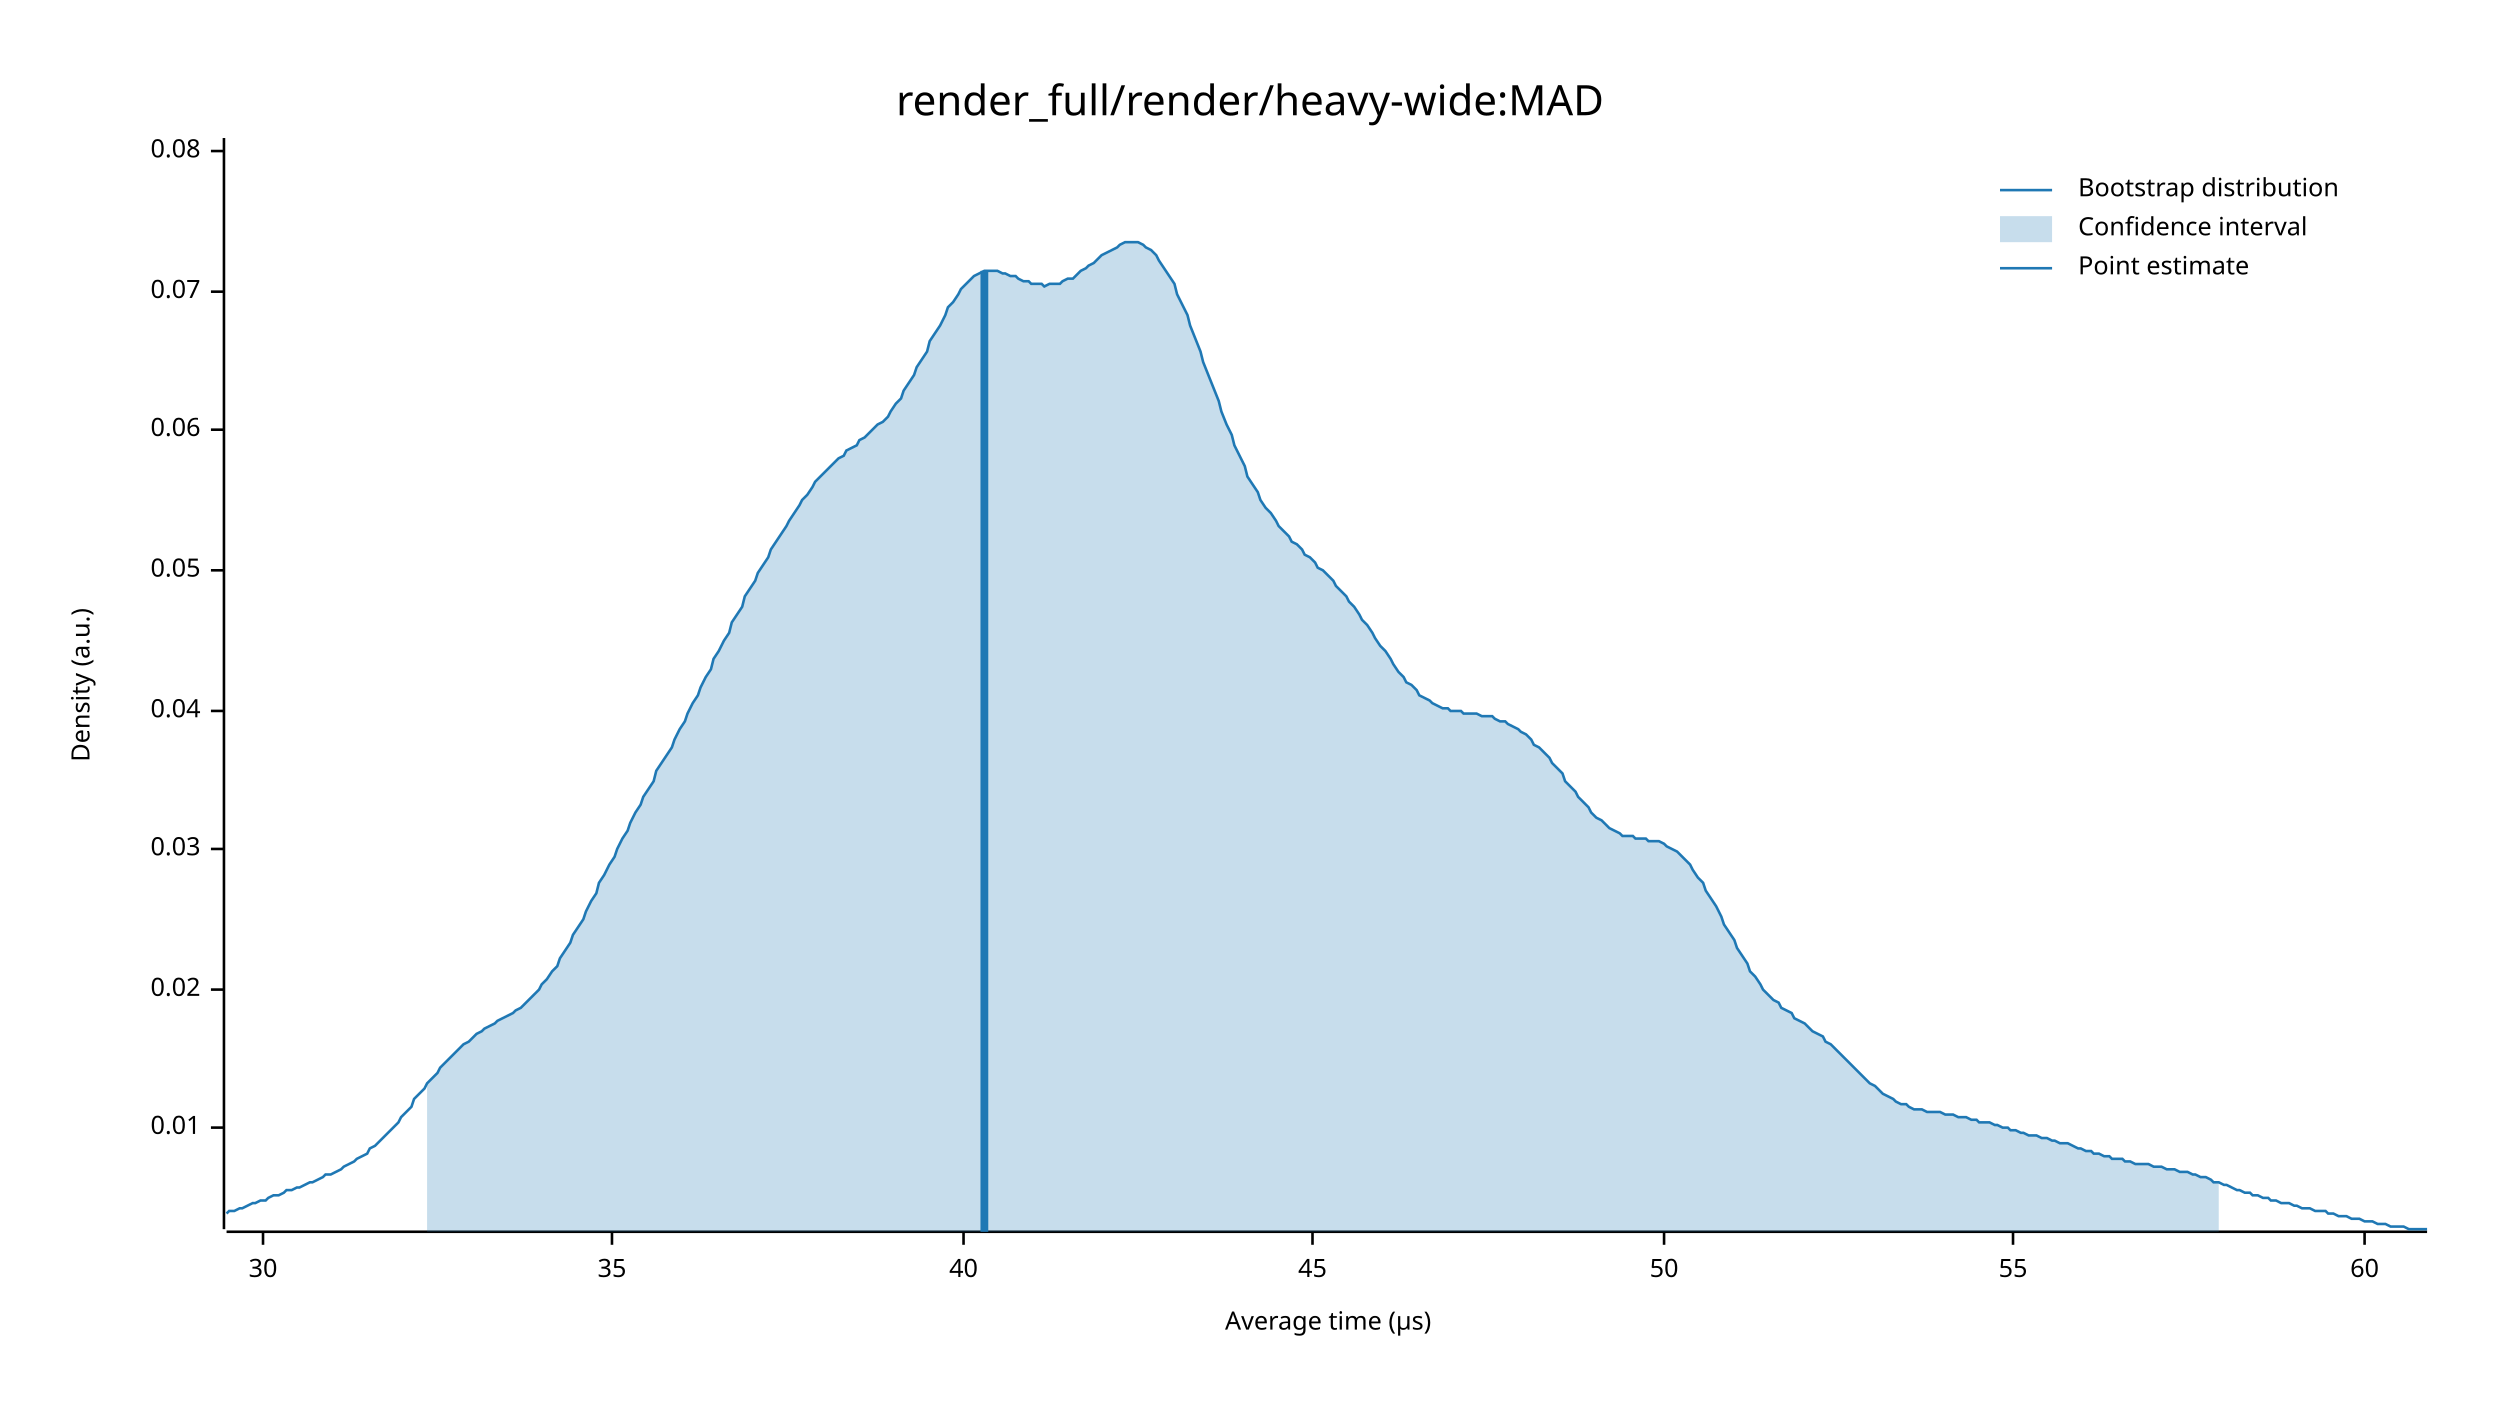
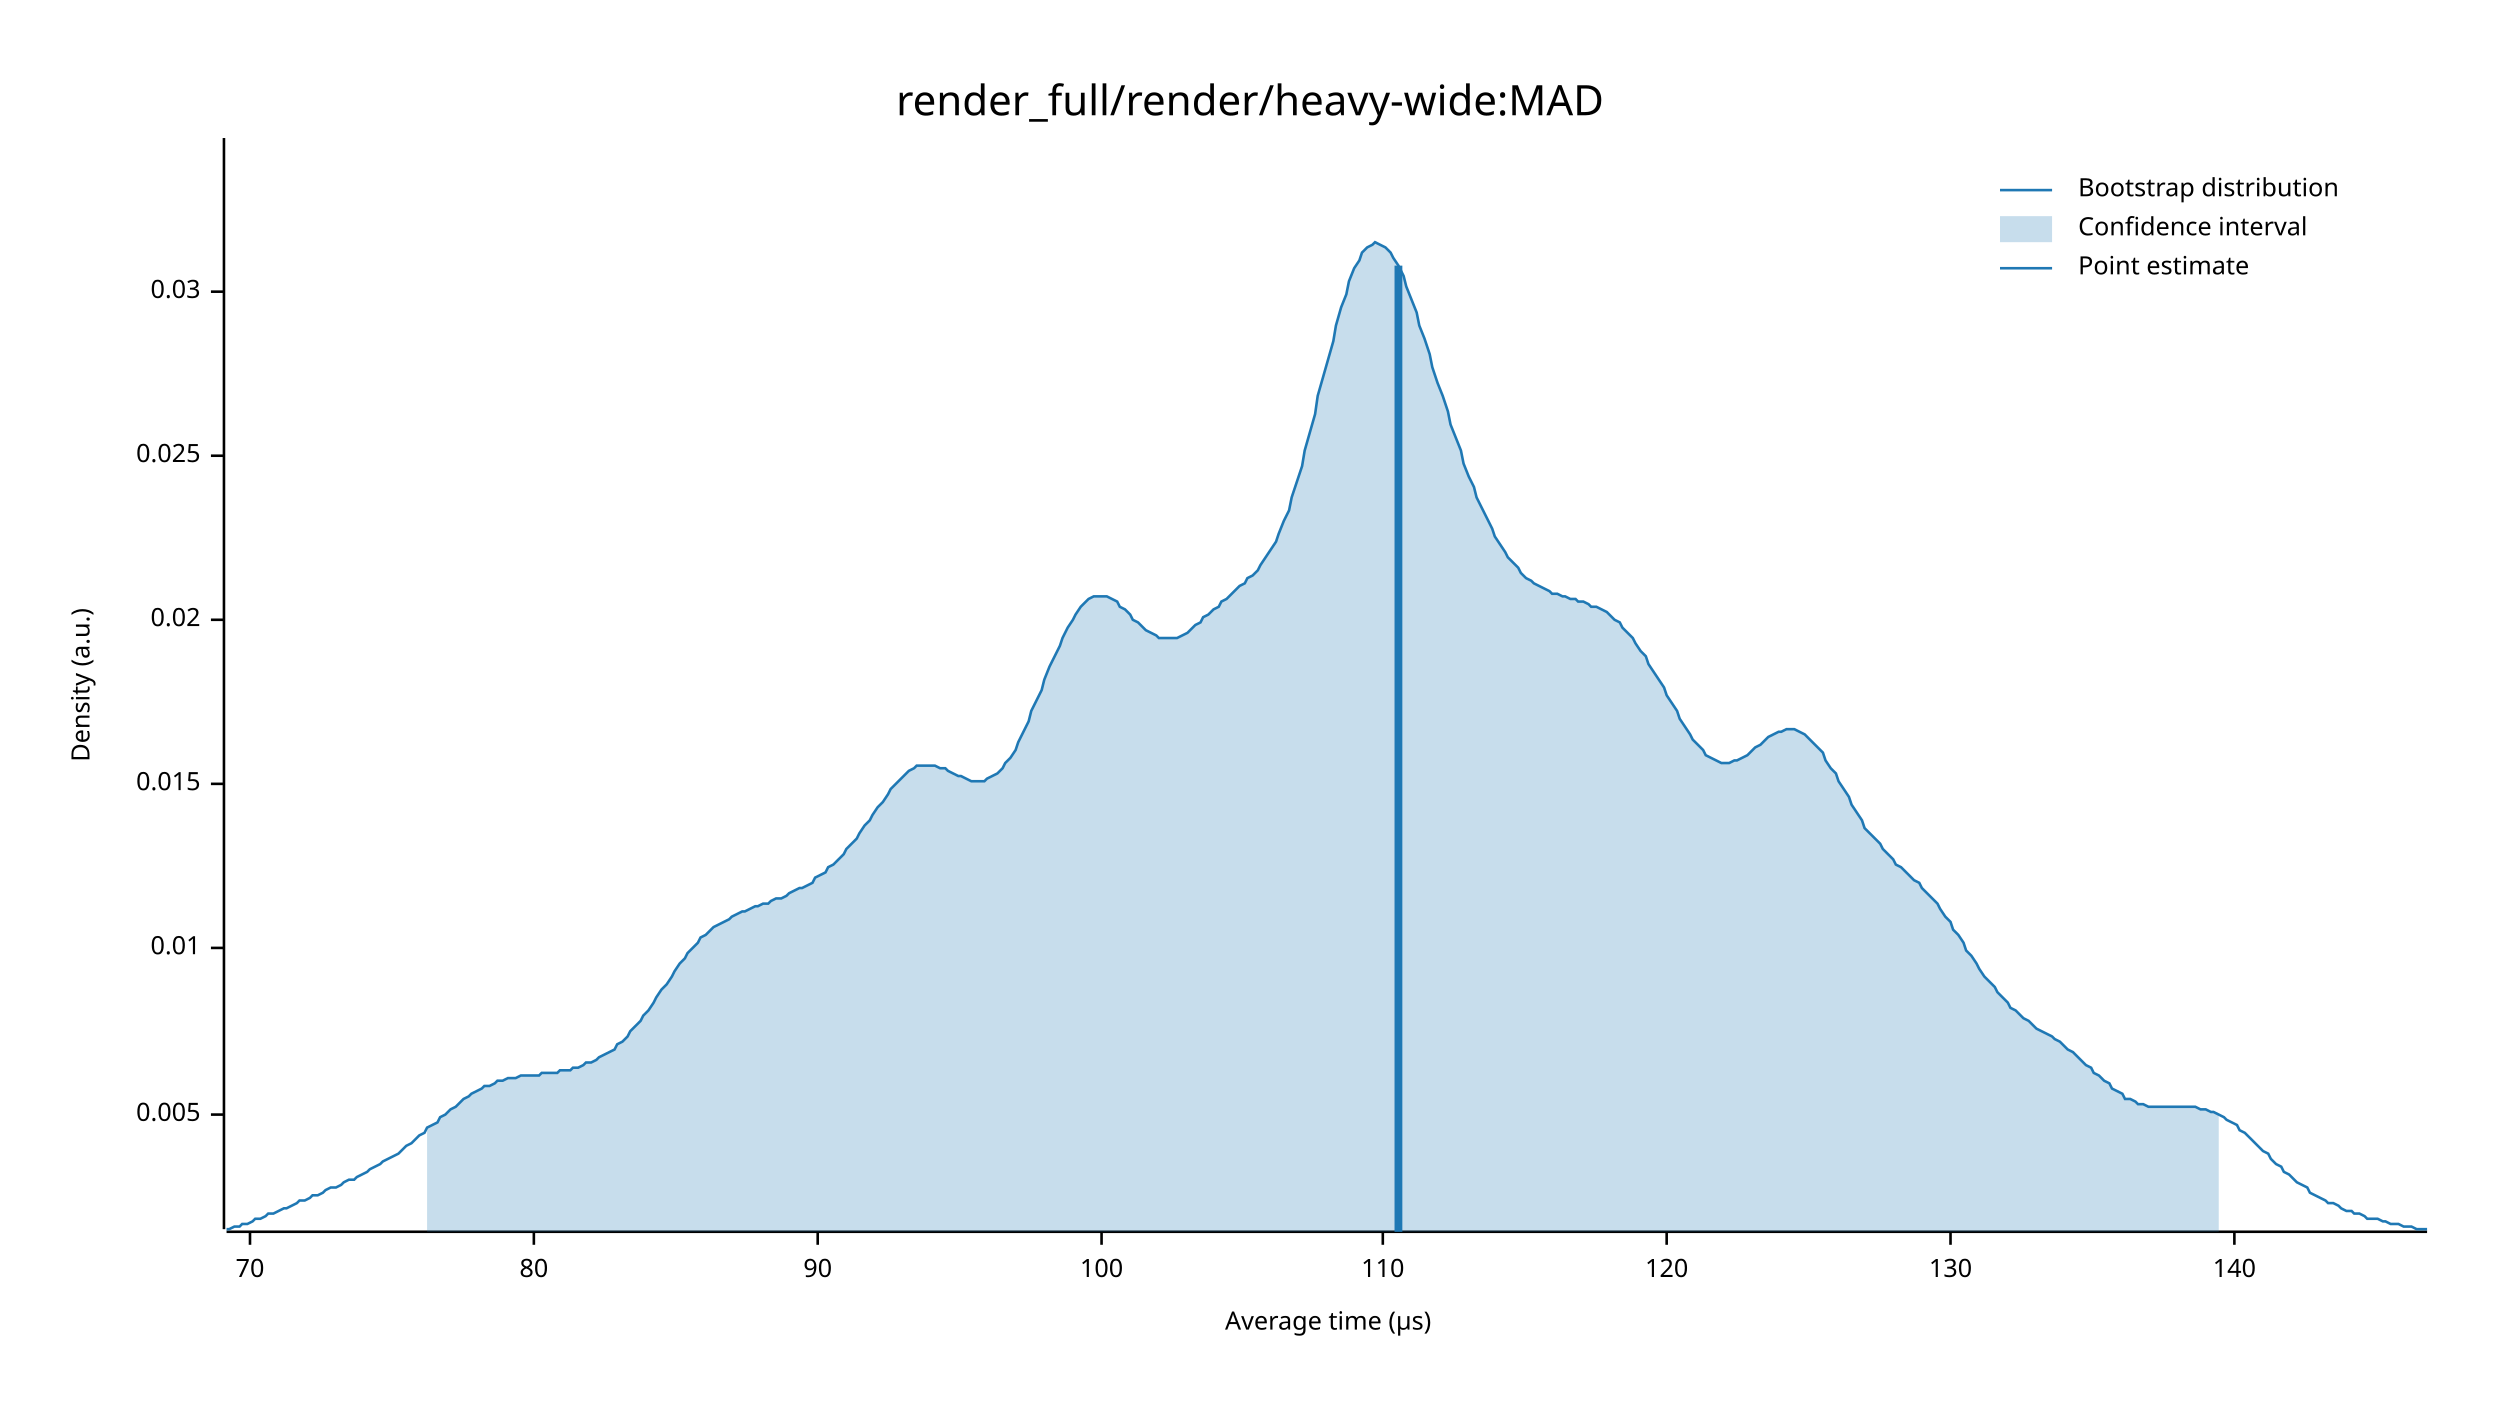
<svg xmlns="http://www.w3.org/2000/svg" width="960" height="540" viewBox="0 0 960 540">
  <text x="480" y="32" dy="0.76em" text-anchor="middle" font-family="sans-serif" font-size="16.129" opacity="1" fill="#000000">
render_full/render/heavy-wide:MAD
</text>
  <text x="27" y="263" dy="0.76em" text-anchor="middle" font-family="sans-serif" font-size="9.677" opacity="1" fill="#000000" transform="rotate(270, 27, 263)">
Density (a.u.)
</text>
  <text x="510" y="513" dy="-0.5ex" text-anchor="middle" font-family="sans-serif" font-size="9.677" opacity="1" fill="#000000">
Average time (µs)
</text>
  <polyline fill="none" opacity="1" stroke="#000000" stroke-width="1" points="86,53 86,472 " />
-   <text x="77" y="433" dy="0.5ex" text-anchor="end" font-family="sans-serif" font-size="9.677" opacity="1" fill="#000000">
+   <text x="77" y="428" dy="0.5ex" text-anchor="end" font-family="sans-serif" font-size="9.677" opacity="1" fill="#000000">
+ 0.005
+ </text>
+   <polyline fill="none" opacity="1" stroke="#000000" stroke-width="1" points="81,428 86,428 " />
+   <text x="77" y="364" dy="0.5ex" text-anchor="end" font-family="sans-serif" font-size="9.677" opacity="1" fill="#000000">
0.01
</text>
-   <polyline fill="none" opacity="1" stroke="#000000" stroke-width="1" points="81,433 86,433 " />
-   <text x="77" y="380" dy="0.5ex" text-anchor="end" font-family="sans-serif" font-size="9.677" opacity="1" fill="#000000">
+   <polyline fill="none" opacity="1" stroke="#000000" stroke-width="1" points="81,364 86,364 " />
+   <text x="77" y="301" dy="0.5ex" text-anchor="end" font-family="sans-serif" font-size="9.677" opacity="1" fill="#000000">
+ 0.015
+ </text>
+   <polyline fill="none" opacity="1" stroke="#000000" stroke-width="1" points="81,301 86,301 " />
+   <text x="77" y="238" dy="0.5ex" text-anchor="end" font-family="sans-serif" font-size="9.677" opacity="1" fill="#000000">
0.02
</text>
-   <polyline fill="none" opacity="1" stroke="#000000" stroke-width="1" points="81,380 86,380 " />
-   <text x="77" y="326" dy="0.5ex" text-anchor="end" font-family="sans-serif" font-size="9.677" opacity="1" fill="#000000">
+   <polyline fill="none" opacity="1" stroke="#000000" stroke-width="1" points="81,238 86,238 " />
+   <text x="77" y="175" dy="0.5ex" text-anchor="end" font-family="sans-serif" font-size="9.677" opacity="1" fill="#000000">
+ 0.025
+ </text>
+   <polyline fill="none" opacity="1" stroke="#000000" stroke-width="1" points="81,175 86,175 " />
+   <text x="77" y="112" dy="0.5ex" text-anchor="end" font-family="sans-serif" font-size="9.677" opacity="1" fill="#000000">
0.03
</text>
-   <polyline fill="none" opacity="1" stroke="#000000" stroke-width="1" points="81,326 86,326 " />
-   <text x="77" y="273" dy="0.5ex" text-anchor="end" font-family="sans-serif" font-size="9.677" opacity="1" fill="#000000">
- 0.04
+   <polyline fill="none" opacity="1" stroke="#000000" stroke-width="1" points="81,112 86,112 " />
+   <polyline fill="none" opacity="1" stroke="#000000" stroke-width="1" points="87,473 932,473 " />
+   <text x="96" y="483" dy="0.76em" text-anchor="middle" font-family="sans-serif" font-size="9.677" opacity="1" fill="#000000">
+ 70
</text>
-   <polyline fill="none" opacity="1" stroke="#000000" stroke-width="1" points="81,273 86,273 " />
-   <text x="77" y="219" dy="0.5ex" text-anchor="end" font-family="sans-serif" font-size="9.677" opacity="1" fill="#000000">
- 0.05
+   <polyline fill="none" opacity="1" stroke="#000000" stroke-width="1" points="96,473 96,478 " />
+   <text x="205" y="483" dy="0.76em" text-anchor="middle" font-family="sans-serif" font-size="9.677" opacity="1" fill="#000000">
+ 80
</text>
-   <polyline fill="none" opacity="1" stroke="#000000" stroke-width="1" points="81,219 86,219 " />
-   <text x="77" y="165" dy="0.5ex" text-anchor="end" font-family="sans-serif" font-size="9.677" opacity="1" fill="#000000">
- 0.06
+   <polyline fill="none" opacity="1" stroke="#000000" stroke-width="1" points="205,473 205,478 " />
+   <text x="314" y="483" dy="0.76em" text-anchor="middle" font-family="sans-serif" font-size="9.677" opacity="1" fill="#000000">
+ 90
</text>
-   <polyline fill="none" opacity="1" stroke="#000000" stroke-width="1" points="81,165 86,165 " />
-   <text x="77" y="112" dy="0.5ex" text-anchor="end" font-family="sans-serif" font-size="9.677" opacity="1" fill="#000000">
- 0.07
+   <polyline fill="none" opacity="1" stroke="#000000" stroke-width="1" points="314,473 314,478 " />
+   <text x="423" y="483" dy="0.76em" text-anchor="middle" font-family="sans-serif" font-size="9.677" opacity="1" fill="#000000">
+ 100
</text>
-   <polyline fill="none" opacity="1" stroke="#000000" stroke-width="1" points="81,112 86,112 " />
-   <text x="77" y="58" dy="0.5ex" text-anchor="end" font-family="sans-serif" font-size="9.677" opacity="1" fill="#000000">
- 0.08
+   <polyline fill="none" opacity="1" stroke="#000000" stroke-width="1" points="423,473 423,478 " />
+   <text x="531" y="483" dy="0.76em" text-anchor="middle" font-family="sans-serif" font-size="9.677" opacity="1" fill="#000000">
+ 110
</text>
-   <polyline fill="none" opacity="1" stroke="#000000" stroke-width="1" points="81,58 86,58 " />
-   <polyline fill="none" opacity="1" stroke="#000000" stroke-width="1" points="87,473 932,473 " />
-   <text x="101" y="483" dy="0.76em" text-anchor="middle" font-family="sans-serif" font-size="9.677" opacity="1" fill="#000000">
- 30
+   <polyline fill="none" opacity="1" stroke="#000000" stroke-width="1" points="531,473 531,478 " />
+   <text x="640" y="483" dy="0.76em" text-anchor="middle" font-family="sans-serif" font-size="9.677" opacity="1" fill="#000000">
+ 120
</text>
-   <polyline fill="none" opacity="1" stroke="#000000" stroke-width="1" points="101,473 101,478 " />
-   <text x="235" y="483" dy="0.76em" text-anchor="middle" font-family="sans-serif" font-size="9.677" opacity="1" fill="#000000">
- 35
+   <polyline fill="none" opacity="1" stroke="#000000" stroke-width="1" points="640,473 640,478 " />
+   <text x="749" y="483" dy="0.76em" text-anchor="middle" font-family="sans-serif" font-size="9.677" opacity="1" fill="#000000">
+ 130
</text>
-   <polyline fill="none" opacity="1" stroke="#000000" stroke-width="1" points="235,473 235,478 " />
-   <text x="370" y="483" dy="0.76em" text-anchor="middle" font-family="sans-serif" font-size="9.677" opacity="1" fill="#000000">
- 40
+   <polyline fill="none" opacity="1" stroke="#000000" stroke-width="1" points="749,473 749,478 " />
+   <text x="858" y="483" dy="0.76em" text-anchor="middle" font-family="sans-serif" font-size="9.677" opacity="1" fill="#000000">
+ 140
</text>
-   <polyline fill="none" opacity="1" stroke="#000000" stroke-width="1" points="370,473 370,478 " />
-   <text x="504" y="483" dy="0.76em" text-anchor="middle" font-family="sans-serif" font-size="9.677" opacity="1" fill="#000000">
- 45
- </text>
-   <polyline fill="none" opacity="1" stroke="#000000" stroke-width="1" points="504,473 504,478 " />
-   <text x="639" y="483" dy="0.76em" text-anchor="middle" font-family="sans-serif" font-size="9.677" opacity="1" fill="#000000">
- 50
- </text>
-   <polyline fill="none" opacity="1" stroke="#000000" stroke-width="1" points="639,473 639,478 " />
-   <text x="773" y="483" dy="0.76em" text-anchor="middle" font-family="sans-serif" font-size="9.677" opacity="1" fill="#000000">
- 55
- </text>
-   <polyline fill="none" opacity="1" stroke="#000000" stroke-width="1" points="773,473 773,478 " />
-   <text x="908" y="483" dy="0.76em" text-anchor="middle" font-family="sans-serif" font-size="9.677" opacity="1" fill="#000000">
- 60
- </text>
-   <polyline fill="none" opacity="1" stroke="#000000" stroke-width="1" points="908,473 908,478 " />
-   <polyline fill="none" opacity="1" stroke="#1F78B4" stroke-width="1" points="87,466 88,465 90,465 92,464 93,464 95,463 97,462 98,462 100,461 102,461 103,460 105,459 107,459 109,458 110,457 112,457 114,456 115,456 117,455 119,454 120,454 122,453 124,452 125,451 127,451 129,450 131,449 132,448 134,447 136,446 137,445 139,444 141,443 142,441 144,440 146,438 147,437 149,435 151,433 153,431 154,429 156,427 158,425 159,422 161,420 163,418 164,416 166,414 168,412 169,410 171,408 173,406 175,404 176,403 178,401 180,400 181,399 183,397 185,396 186,395 188,394 190,393 191,392 193,391 195,390 197,389 198,388 200,387 202,385 203,384 205,382 207,380 208,378 210,376 212,373 214,371 215,368 217,365 219,362 220,359 222,356 224,353 225,350 227,346 229,343 230,339 232,336 234,332 236,329 237,326 239,322 241,319 242,316 244,312 246,309 247,306 249,303 251,300 252,296 254,293 256,290 258,287 259,284 261,280 263,277 264,274 266,270 268,267 269,264 271,260 273,257 274,253 276,250 278,246 280,243 281,239 283,236 285,233 286,229 288,226 290,223 291,220 293,217 295,214 296,211 298,208 300,205 302,202 303,200 305,197 307,194 308,192 310,190 312,187 313,185 315,183 317,181 318,180 320,178 322,176 324,175 325,173 327,172 329,171 330,169 332,168 334,166 335,165 337,163 339,162 341,160 342,158 344,155 346,153 347,150 349,147 351,144 352,141 354,138 356,135 357,131 359,128 361,125 363,121 364,118 366,116 368,113 369,111 371,109 373,107 374,106 376,105 378,104 379,104 381,104 383,104 385,105 386,105 388,106 390,106 391,107 393,108 395,108 396,109 398,109 400,109 401,110 403,109 405,109 407,109 408,108 410,107 412,107 413,106 415,104 417,103 418,102 420,101 422,99 423,98 425,97 427,96 429,95 430,94 432,93 434,93 435,93 437,93 439,94 440,95 442,96 444,98 445,100 447,103 449,106 451,109 452,113 454,117 456,121 457,125 459,130 461,135 462,139 464,144 466,149 468,154 469,158 471,163 473,167 474,171 476,175 478,179 479,183 481,186 483,189 484,192 486,195 488,197 490,200 491,202 493,204 495,206 496,208 498,209 500,211 501,213 503,214 505,216 506,218 508,219 510,221 512,223 513,225 515,227 517,229 518,231 520,233 522,236 523,238 525,240 527,243 528,245 530,248 532,250 534,253 535,255 537,258 539,260 540,262 542,263 544,265 545,267 547,268 549,269 550,270 552,271 554,272 556,272 557,273 559,273 561,273 562,274 564,274 566,274 567,274 569,275 571,275 573,275 574,276 576,277 578,277 579,278 581,279 583,280 584,281 586,282 588,284 589,286 591,287 593,289 595,291 596,293 598,295 600,297 601,300 603,302 605,304 606,306 608,308 610,310 611,312 613,314 615,315 617,317 618,318 620,319 622,320 623,321 625,321 627,321 628,322 630,322 632,322 633,323 635,323 637,323 639,324 640,325 642,326 644,327 645,328 647,330 649,332 650,334 652,337 654,339 655,342 657,345 659,348 661,352 662,355 664,358 666,361 667,364 669,367 671,370 672,373 674,375 676,378 677,380 679,382 681,384 683,385 684,387 686,388 688,389 689,391 691,392 693,393 694,394 696,396 698,397 700,398 701,400 703,401 705,403 706,404 708,406 710,408 711,409 713,411 715,413 716,414 718,416 720,417 722,419 723,420 725,421 727,422 728,423 730,424 732,424 733,425 735,426 737,426 738,426 740,427 742,427 744,427 745,427 747,428 749,428 750,428 752,429 754,429 755,429 757,430 759,430 760,431 762,431 764,431 766,432 767,432 769,433 771,433 772,434 774,434 776,435 777,435 779,436 781,436 782,436 784,437 786,437 788,438 789,438 791,439 793,439 794,439 796,440 798,441 799,441 801,442 803,442 804,443 806,443 808,444 810,444 811,445 813,445 815,445 816,446 818,446 820,447 821,447 823,447 825,447 827,448 828,448 830,448 832,449 833,449 835,449 837,450 838,450 840,450 842,451 843,451 845,452 847,452 849,453 850,454 852,454 854,455 855,455 857,456 859,457 860,457 862,458 864,458 865,459 867,459 869,460 871,460 872,461 874,461 876,462 877,462 879,462 881,463 882,463 884,464 886,464 887,464 889,465 891,465 893,465 894,466 896,466 898,467 899,467 901,467 903,468 904,468 906,468 908,469 909,469 911,469 913,470 915,470 916,470 918,471 920,471 921,471 923,471 925,472 926,472 928,472 930,472 932,472 " />
-   <polygon opacity="0.25" fill="#1F78B4" points="164,416 166,414 168,412 169,410 171,408 173,406 175,404 176,403 178,401 180,400 181,399 183,397 185,396 186,395 188,394 190,393 191,392 193,391 195,390 197,389 198,388 200,387 202,385 203,384 205,382 207,380 208,378 210,376 212,373 214,371 215,368 217,365 219,362 220,359 222,356 224,353 225,350 227,346 229,343 230,339 232,336 234,332 236,329 237,326 239,322 241,319 242,316 244,312 246,309 247,306 249,303 251,300 252,296 254,293 256,290 258,287 259,284 261,280 263,277 264,274 266,270 268,267 269,264 271,260 273,257 274,253 276,250 278,246 280,243 281,239 283,236 285,233 286,229 288,226 290,223 291,220 293,217 295,214 296,211 298,208 300,205 302,202 303,200 305,197 307,194 308,192 310,190 312,187 313,185 315,183 317,181 318,180 320,178 322,176 324,175 325,173 327,172 329,171 330,169 332,168 334,166 335,165 337,163 339,162 341,160 342,158 344,155 346,153 347,150 349,147 351,144 352,141 354,138 356,135 357,131 359,128 361,125 363,121 364,118 366,116 368,113 369,111 371,109 373,107 374,106 376,105 378,104 379,104 381,104 383,104 385,105 386,105 388,106 390,106 391,107 393,108 395,108 396,109 398,109 400,109 401,110 403,109 405,109 407,109 408,108 410,107 412,107 413,106 415,104 417,103 418,102 420,101 422,99 423,98 425,97 427,96 429,95 430,94 432,93 434,93 435,93 437,93 439,94 440,95 442,96 444,98 445,100 447,103 449,106 451,109 452,113 454,117 456,121 457,125 459,130 461,135 462,139 464,144 466,149 468,154 469,158 471,163 473,167 474,171 476,175 478,179 479,183 481,186 483,189 484,192 486,195 488,197 490,200 491,202 493,204 495,206 496,208 498,209 500,211 501,213 503,214 505,216 506,218 508,219 510,221 512,223 513,225 515,227 517,229 518,231 520,233 522,236 523,238 525,240 527,243 528,245 530,248 532,250 534,253 535,255 537,258 539,260 540,262 542,263 544,265 545,267 547,268 549,269 550,270 552,271 554,272 556,272 557,273 559,273 561,273 562,274 564,274 566,274 567,274 569,275 571,275 573,275 574,276 576,277 578,277 579,278 581,279 583,280 584,281 586,282 588,284 589,286 591,287 593,289 595,291 596,293 598,295 600,297 601,300 603,302 605,304 606,306 608,308 610,310 611,312 613,314 615,315 617,317 618,318 620,319 622,320 623,321 625,321 627,321 628,322 630,322 632,322 633,323 635,323 637,323 639,324 640,325 642,326 644,327 645,328 647,330 649,332 650,334 652,337 654,339 655,342 657,345 659,348 661,352 662,355 664,358 666,361 667,364 669,367 671,370 672,373 674,375 676,378 677,380 679,382 681,384 683,385 684,387 686,388 688,389 689,391 691,392 693,393 694,394 696,396 698,397 700,398 701,400 703,401 705,403 706,404 708,406 710,408 711,409 713,411 715,413 716,414 718,416 720,417 722,419 723,420 725,421 727,422 728,423 730,424 732,424 733,425 735,426 737,426 738,426 740,427 742,427 744,427 745,427 747,428 749,428 750,428 752,429 754,429 755,429 757,430 759,430 760,431 762,431 764,431 766,432 767,432 769,433 771,433 772,434 774,434 776,435 777,435 779,436 781,436 782,436 784,437 786,437 788,438 789,438 791,439 793,439 794,439 796,440 798,441 799,441 801,442 803,442 804,443 806,443 808,444 810,444 811,445 813,445 815,445 816,446 818,446 820,447 821,447 823,447 825,447 827,448 828,448 830,448 832,449 833,449 835,449 837,450 838,450 840,450 842,451 843,451 845,452 847,452 849,453 850,454 852,454 852,473 164,473 " />
-   <polyline fill="none" opacity="1" stroke="#1F78B4" stroke-width="3" points="378,473 378,104 " />
+   <polyline fill="none" opacity="1" stroke="#000000" stroke-width="1" points="858,473 858,478 " />
+   <polyline fill="none" opacity="1" stroke="#1F78B4" stroke-width="1" points="87,472 88,472 90,471 92,471 93,470 95,470 97,469 98,468 100,468 102,467 103,466 105,466 107,465 109,464 110,464 112,463 114,462 115,461 117,461 119,460 120,459 122,459 124,458 125,457 127,456 129,456 131,455 132,454 134,453 136,453 137,452 139,451 141,450 142,449 144,448 146,447 147,446 149,445 151,444 153,443 154,442 156,440 158,439 159,438 161,436 163,435 164,433 166,432 168,431 169,429 171,428 173,426 175,425 176,424 178,422 180,421 181,420 183,419 185,418 186,417 188,417 190,416 191,415 193,415 195,414 197,414 198,414 200,413 202,413 203,413 205,413 207,413 208,412 210,412 212,412 214,412 215,411 217,411 219,411 220,410 222,410 224,409 225,408 227,408 229,407 230,406 232,405 234,404 236,403 237,401 239,400 241,398 242,396 244,394 246,392 247,390 249,388 251,385 252,383 254,380 256,378 258,375 259,373 261,370 263,368 264,366 266,364 268,362 269,360 271,359 273,357 274,356 276,355 278,354 280,353 281,352 283,351 285,350 286,350 288,349 290,348 291,348 293,347 295,347 296,346 298,345 300,345 302,344 303,343 305,342 307,341 308,341 310,340 312,339 313,337 315,336 317,335 318,333 320,332 322,330 324,328 325,326 327,324 329,322 330,320 332,317 334,315 335,313 337,310 339,308 341,305 342,303 344,301 346,299 347,298 349,296 351,295 352,294 354,294 356,294 357,294 359,294 361,295 363,295 364,296 366,297 368,298 369,298 371,299 373,300 374,300 376,300 378,300 379,299 381,298 383,297 385,295 386,293 388,291 390,288 391,285 393,281 395,277 396,273 398,269 400,265 401,261 403,256 405,252 407,248 408,245 410,241 412,238 413,236 415,233 417,231 418,230 420,229 422,229 423,229 425,229 427,230 429,231 430,233 432,234 434,236 435,238 437,239 439,241 440,242 442,243 444,244 445,245 447,245 449,245 451,245 452,245 454,244 456,243 457,242 459,240 461,239 462,237 464,236 466,234 468,233 469,231 471,230 473,228 474,227 476,225 478,224 479,222 481,221 483,219 484,217 486,214 488,211 490,208 491,205 493,200 495,196 496,191 498,185 500,179 501,173 503,166 505,159 506,152 508,145 510,138 512,131 513,125 515,118 517,113 518,108 520,103 522,100 523,97 525,95 527,94 528,93 530,94 532,95 534,97 535,99 537,102 539,106 540,110 542,115 544,120 545,125 547,130 549,136 550,141 552,147 554,152 556,158 557,163 559,168 561,173 562,178 564,183 566,187 567,191 569,195 571,199 573,203 574,206 576,209 578,212 579,214 581,216 583,218 584,220 586,222 588,223 589,224 591,225 593,226 595,227 596,228 598,228 600,229 601,229 603,230 605,230 606,231 608,231 610,232 611,233 613,233 615,234 617,235 618,236 620,238 622,239 623,241 625,243 627,245 628,247 630,250 632,252 633,255 635,258 637,261 639,264 640,267 642,270 644,273 645,276 647,279 649,282 650,284 652,286 654,288 655,290 657,291 659,292 661,293 662,293 664,293 666,292 667,292 669,291 671,290 672,289 674,287 676,286 677,285 679,283 681,282 683,281 684,281 686,280 688,280 689,280 691,281 693,282 694,283 696,285 698,287 700,289 701,292 703,295 705,297 706,300 708,303 710,306 711,309 713,312 715,315 716,318 718,320 720,322 722,324 723,326 725,328 727,330 728,332 730,333 732,335 733,336 735,338 737,339 738,341 740,343 742,345 744,347 745,349 747,352 749,354 750,357 752,359 754,362 755,365 757,367 759,370 760,372 762,375 764,377 766,379 767,381 769,383 771,385 772,387 774,388 776,390 777,391 779,392 781,394 782,395 784,396 786,397 788,398 789,399 791,400 793,402 794,403 796,404 798,406 799,407 801,409 803,410 804,412 806,413 808,415 810,416 811,418 813,419 815,420 816,422 818,422 820,423 821,424 823,424 825,425 827,425 828,425 830,425 832,425 833,425 835,425 837,425 838,425 840,425 842,425 843,425 845,426 847,426 849,427 850,427 852,428 854,429 855,430 857,431 859,432 860,434 862,435 864,437 865,438 867,440 869,442 871,443 872,445 874,447 876,448 877,450 879,451 881,453 882,454 884,455 886,456 887,458 889,459 891,460 893,461 894,462 896,462 898,463 899,464 901,465 903,465 904,466 906,466 908,467 909,468 911,468 913,468 915,469 916,469 918,470 920,470 921,470 923,471 925,471 926,471 928,472 930,472 932,472 " />
+   <polygon opacity="0.25" fill="#1F78B4" points="164,433 166,432 168,431 169,429 171,428 173,426 175,425 176,424 178,422 180,421 181,420 183,419 185,418 186,417 188,417 190,416 191,415 193,415 195,414 197,414 198,414 200,413 202,413 203,413 205,413 207,413 208,412 210,412 212,412 214,412 215,411 217,411 219,411 220,410 222,410 224,409 225,408 227,408 229,407 230,406 232,405 234,404 236,403 237,401 239,400 241,398 242,396 244,394 246,392 247,390 249,388 251,385 252,383 254,380 256,378 258,375 259,373 261,370 263,368 264,366 266,364 268,362 269,360 271,359 273,357 274,356 276,355 278,354 280,353 281,352 283,351 285,350 286,350 288,349 290,348 291,348 293,347 295,347 296,346 298,345 300,345 302,344 303,343 305,342 307,341 308,341 310,340 312,339 313,337 315,336 317,335 318,333 320,332 322,330 324,328 325,326 327,324 329,322 330,320 332,317 334,315 335,313 337,310 339,308 341,305 342,303 344,301 346,299 347,298 349,296 351,295 352,294 354,294 356,294 357,294 359,294 361,295 363,295 364,296 366,297 368,298 369,298 371,299 373,300 374,300 376,300 378,300 379,299 381,298 383,297 385,295 386,293 388,291 390,288 391,285 393,281 395,277 396,273 398,269 400,265 401,261 403,256 405,252 407,248 408,245 410,241 412,238 413,236 415,233 417,231 418,230 420,229 422,229 423,229 425,229 427,230 429,231 430,233 432,234 434,236 435,238 437,239 439,241 440,242 442,243 444,244 445,245 447,245 449,245 451,245 452,245 454,244 456,243 457,242 459,240 461,239 462,237 464,236 466,234 468,233 469,231 471,230 473,228 474,227 476,225 478,224 479,222 481,221 483,219 484,217 486,214 488,211 490,208 491,205 493,200 495,196 496,191 498,185 500,179 501,173 503,166 505,159 506,152 508,145 510,138 512,131 513,125 515,118 517,113 518,108 520,103 522,100 523,97 525,95 527,94 528,93 530,94 532,95 534,97 535,99 537,102 539,106 540,110 542,115 544,120 545,125 547,130 549,136 550,141 552,147 554,152 556,158 557,163 559,168 561,173 562,178 564,183 566,187 567,191 569,195 571,199 573,203 574,206 576,209 578,212 579,214 581,216 583,218 584,220 586,222 588,223 589,224 591,225 593,226 595,227 596,228 598,228 600,229 601,229 603,230 605,230 606,231 608,231 610,232 611,233 613,233 615,234 617,235 618,236 620,238 622,239 623,241 625,243 627,245 628,247 630,250 632,252 633,255 635,258 637,261 639,264 640,267 642,270 644,273 645,276 647,279 649,282 650,284 652,286 654,288 655,290 657,291 659,292 661,293 662,293 664,293 666,292 667,292 669,291 671,290 672,289 674,287 676,286 677,285 679,283 681,282 683,281 684,281 686,280 688,280 689,280 691,281 693,282 694,283 696,285 698,287 700,289 701,292 703,295 705,297 706,300 708,303 710,306 711,309 713,312 715,315 716,318 718,320 720,322 722,324 723,326 725,328 727,330 728,332 730,333 732,335 733,336 735,338 737,339 738,341 740,343 742,345 744,347 745,349 747,352 749,354 750,357 752,359 754,362 755,365 757,367 759,370 760,372 762,375 764,377 766,379 767,381 769,383 771,385 772,387 774,388 776,390 777,391 779,392 781,394 782,395 784,396 786,397 788,398 789,399 791,400 793,402 794,403 796,404 798,406 799,407 801,409 803,410 804,412 806,413 808,415 810,416 811,418 813,419 815,420 816,422 818,422 820,423 821,424 823,424 825,425 827,425 828,425 830,425 832,425 833,425 835,425 837,425 838,425 840,425 842,425 843,425 845,426 847,426 849,427 850,427 852,428 852,473 164,473 " />
+   <polyline fill="none" opacity="1" stroke="#1F78B4" stroke-width="3" points="537,473 537,102 " />
  <text x="798" y="68" dy="0.76em" text-anchor="start" font-family="sans-serif" font-size="9.677" opacity="1" fill="#000000">
Bootstrap distribution
</text>
  <text x="798" y="83" dy="0.76em" text-anchor="start" font-family="sans-serif" font-size="9.677" opacity="1" fill="#000000">
Confidence interval
</text>
  <text x="798" y="98" dy="0.76em" text-anchor="start" font-family="sans-serif" font-size="9.677" opacity="1" fill="#000000">
Point estimate
</text>
  <polyline fill="none" opacity="1" stroke="#1F78B4" stroke-width="1" points="768,73 788,73 " />
  <rect x="768" y="83" width="20" height="10" opacity="0.25" fill="#1F78B4" stroke="none" />
  <polyline fill="none" opacity="1" stroke="#1F78B4" stroke-width="1" points="768,103 788,103 " />
</svg>
